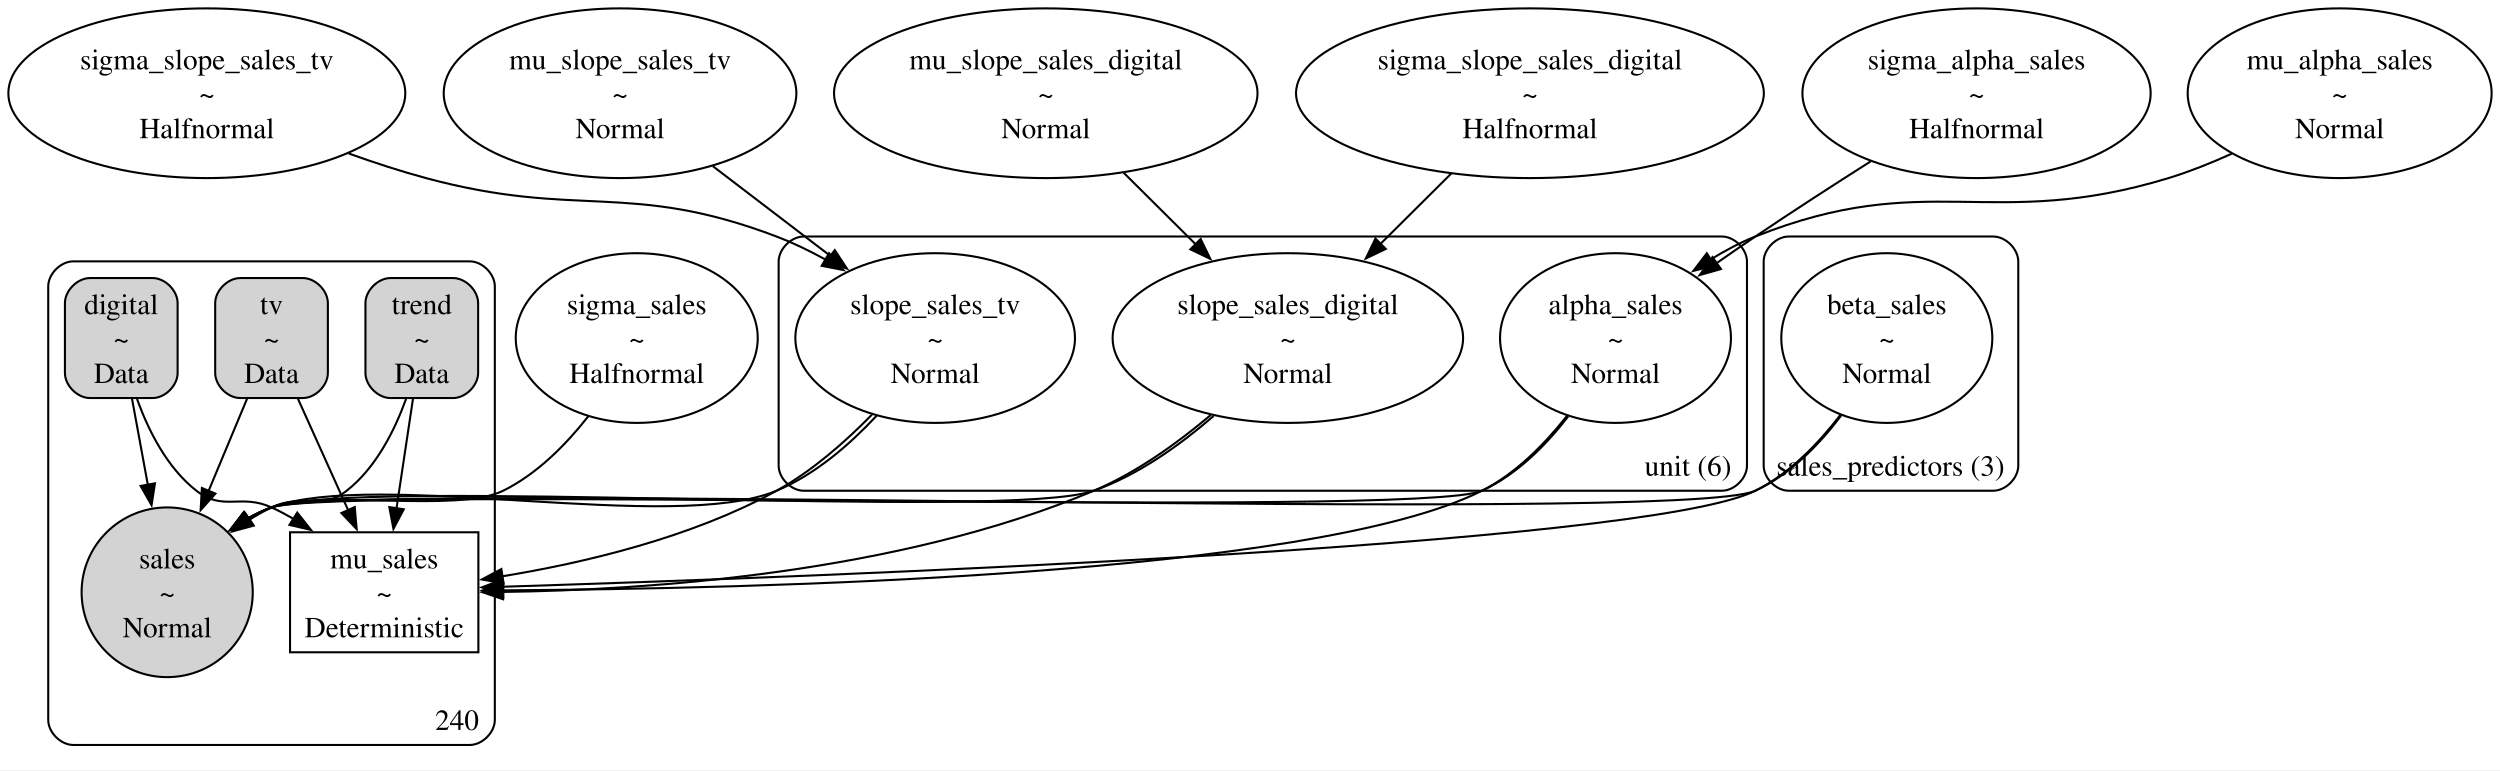
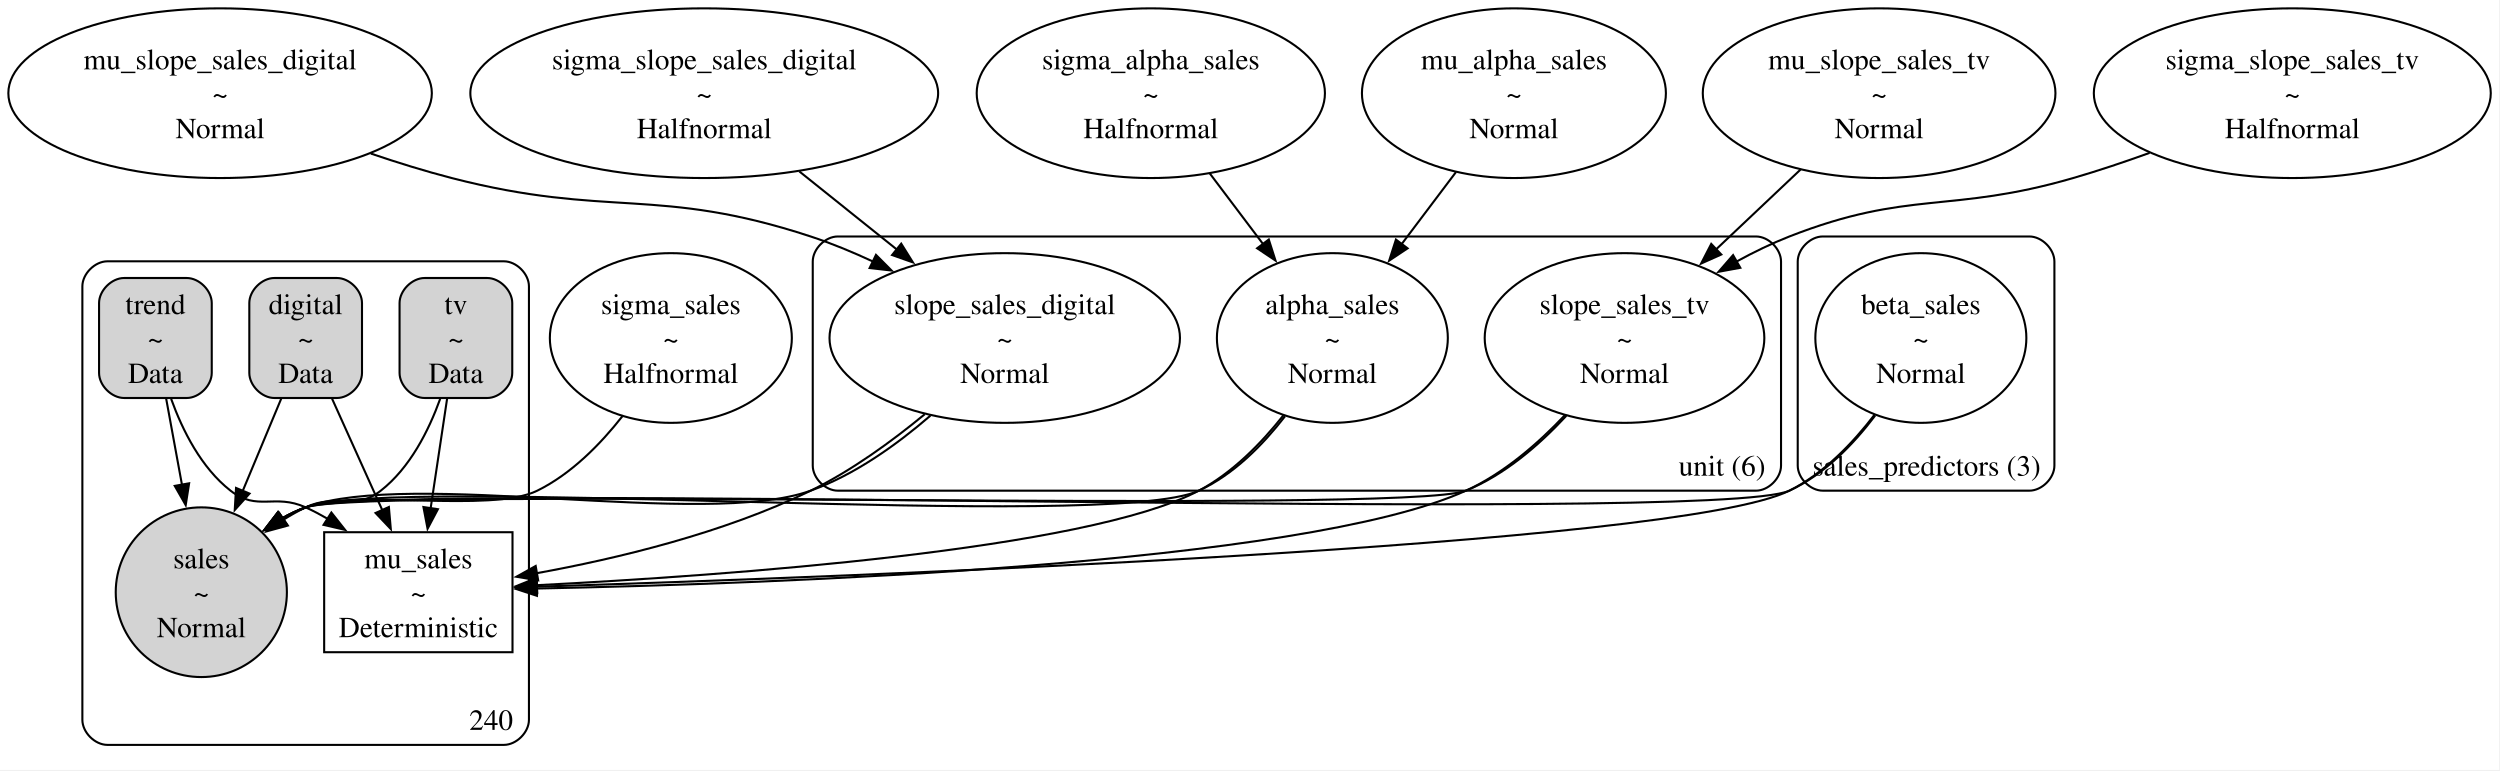
- <svg xmlns="http://www.w3.org/2000/svg" width="1198pt" height="369pt" viewBox="0.00 0.00 1197.94 368.95">
+ <svg xmlns="http://www.w3.org/2000/svg" width="1198pt" height="369pt" viewBox="0.00 0.00 1198.00 369.00">
  <g id="graph0" class="graph" transform="scale(1 1) rotate(0) translate(4 364.95)">
-     <polygon fill="white" stroke="none" points="-4,4 -4,-364.95 1193.94,-364.95 1193.94,4 -4,4" />
+     <polygon fill="white" stroke="none" points="-4,4 -4,-364.95 1193.58,-364.95 1193.58,4 -4,4" />
    <g id="clust1" class="cluster">
-       <path fill="none" stroke="black" d="M31.11,-8C31.11,-8 221.11,-8 221.11,-8 227.11,-8 233.11,-14 233.11,-20 233.11,-20 233.11,-227.73 233.11,-227.73 233.11,-233.73 227.11,-239.73 221.11,-239.73 221.11,-239.73 31.11,-239.73 31.11,-239.73 25.11,-239.73 19.11,-233.73 19.11,-227.73 19.11,-227.73 19.11,-20 19.11,-20 19.11,-14 25.11,-8 31.11,-8" />
-       <text text-anchor="middle" x="214.98" y="-15.2" font-family="Times,serif" font-size="14.00">240</text>
+       <path fill="none" stroke="black" d="M47.47,-8C47.47,-8 237.47,-8 237.47,-8 243.47,-8 249.47,-14 249.47,-20 249.47,-20 249.47,-227.73 249.47,-227.73 249.47,-233.73 243.47,-239.73 237.47,-239.73 237.47,-239.73 47.47,-239.73 47.47,-239.73 41.47,-239.73 35.47,-233.73 35.47,-227.73 35.47,-227.73 35.47,-20 35.47,-20 35.47,-14 41.47,-8 47.47,-8" />
+       <text xml:space="preserve" text-anchor="middle" x="231.34" y="-15.2" font-family="Times,serif" font-size="14.00">240</text>
+     </g>
+     <g id="clust2" class="cluster">
+       <path fill="none" stroke="black" d="M397.47,-129.82C397.47,-129.82 837.47,-129.82 837.47,-129.82 843.47,-129.82 849.47,-135.82 849.47,-141.82 849.47,-141.82 849.47,-239.63 849.47,-239.63 849.47,-245.63 843.47,-251.63 837.47,-251.63 837.47,-251.63 397.47,-251.63 397.47,-251.63 391.47,-251.63 385.47,-245.63 385.47,-239.63 385.47,-239.63 385.47,-141.82 385.47,-141.82 385.47,-135.82 391.47,-129.82 397.47,-129.82" />
+       <text xml:space="preserve" text-anchor="middle" x="821.22" y="-137.02" font-family="Times,serif" font-size="14.00">unit (6)</text>
    </g>
    <g id="clust3" class="cluster">
-       <path fill="none" stroke="black" d="M853.11,-129.82C853.11,-129.82 951.11,-129.82 951.11,-129.82 957.11,-129.82 963.11,-135.82 963.11,-141.82 963.11,-141.82 963.11,-239.63 963.11,-239.63 963.11,-245.63 957.11,-251.63 951.11,-251.63 951.11,-251.63 853.11,-251.63 853.11,-251.63 847.11,-251.63 841.11,-245.63 841.11,-239.63 841.11,-239.63 841.11,-141.82 841.11,-141.82 841.11,-135.82 847.11,-129.82 853.11,-129.82" />
-       <text text-anchor="middle" x="901.86" y="-137.02" font-family="Times,serif" font-size="14.00">sales_predictors (3)</text>
-     </g>
-     <g id="clust2" class="cluster">
-       <path fill="none" stroke="black" d="M381.11,-129.82C381.11,-129.82 821.11,-129.82 821.11,-129.82 827.11,-129.82 833.11,-135.82 833.11,-141.82 833.11,-141.82 833.11,-239.63 833.11,-239.63 833.11,-245.63 827.11,-251.63 821.11,-251.63 821.11,-251.63 381.11,-251.63 381.11,-251.63 375.11,-251.63 369.11,-245.63 369.11,-239.63 369.11,-239.63 369.11,-141.82 369.11,-141.82 369.11,-135.82 375.11,-129.82 381.11,-129.82" />
-       <text text-anchor="middle" x="804.86" y="-137.02" font-family="Times,serif" font-size="14.00">unit (6)</text>
+       <path fill="none" stroke="black" d="M869.47,-129.82C869.47,-129.82 968.47,-129.82 968.47,-129.82 974.47,-129.82 980.47,-135.82 980.47,-141.82 980.47,-141.82 980.47,-239.63 980.47,-239.63 980.47,-245.63 974.47,-251.63 968.47,-251.63 968.47,-251.63 869.47,-251.63 869.47,-251.63 863.47,-251.63 857.47,-245.63 857.47,-239.63 857.47,-239.63 857.47,-141.82 857.47,-141.82 857.47,-135.82 863.47,-129.82 869.47,-129.82" />
+       <text xml:space="preserve" text-anchor="middle" x="919.22" y="-137.02" font-family="Times,serif" font-size="14.00">sales_predictors (3)</text>
    </g>
    <g id="node1" class="node">
-       <polygon fill="none" stroke="black" points="225.23,-109.91 134.98,-109.91 134.98,-52.41 225.23,-52.41 225.23,-109.91" />
-       <text text-anchor="middle" x="180.11" y="-92.61" font-family="Times,serif" font-size="14.00">mu_sales</text>
-       <text text-anchor="middle" x="180.11" y="-76.11" font-family="Times,serif" font-size="14.00">~</text>
-       <text text-anchor="middle" x="180.11" y="-59.61" font-family="Times,serif" font-size="14.00">Deterministic</text>
+       <path fill="lightgrey" stroke="black" d="M157.47,-231.73C157.47,-231.73 127.47,-231.73 127.47,-231.73 121.47,-231.73 115.47,-225.73 115.47,-219.73 115.47,-219.73 115.47,-186.23 115.47,-186.23 115.47,-180.23 121.47,-174.23 127.47,-174.23 127.47,-174.23 157.47,-174.23 157.47,-174.23 163.47,-174.23 169.47,-180.23 169.47,-186.23 169.47,-186.23 169.47,-219.73 169.47,-219.73 169.47,-225.73 163.47,-231.73 157.47,-231.73" />
+       <text xml:space="preserve" text-anchor="middle" x="142.47" y="-214.43" font-family="Times,serif" font-size="14.00">digital</text>
+       <text xml:space="preserve" text-anchor="middle" x="142.47" y="-197.93" font-family="Times,serif" font-size="14.00">~</text>
+       <text xml:space="preserve" text-anchor="middle" x="142.47" y="-181.43" font-family="Times,serif" font-size="14.00">Data</text>
    </g>
    <g id="node2" class="node">
-       <ellipse fill="lightgrey" stroke="black" cx="76.11" cy="-81.16" rx="41.01" ry="40.66" />
-       <text text-anchor="middle" x="76.11" y="-92.61" font-family="Times,serif" font-size="14.00">sales</text>
-       <text text-anchor="middle" x="76.11" y="-76.11" font-family="Times,serif" font-size="14.00">~</text>
-       <text text-anchor="middle" x="76.11" y="-59.61" font-family="Times,serif" font-size="14.00">Normal</text>
+       <polygon fill="none" stroke="black" points="241.59,-109.91 151.34,-109.91 151.34,-52.41 241.59,-52.41 241.59,-109.91" />
+       <text xml:space="preserve" text-anchor="middle" x="196.47" y="-92.61" font-family="Times,serif" font-size="14.00">mu_sales</text>
+       <text xml:space="preserve" text-anchor="middle" x="196.47" y="-76.11" font-family="Times,serif" font-size="14.00">~</text>
+       <text xml:space="preserve" text-anchor="middle" x="196.47" y="-59.61" font-family="Times,serif" font-size="14.00">Deterministic</text>
+     </g>
+     <g id="edge9" class="edge">
+       <path fill="none" stroke="black" d="M155.13,-173.88C162.31,-157.96 171.39,-137.81 179.21,-120.46" />
+       <polygon fill="black" stroke="black" points="182.35,-122.01 183.27,-111.45 175.97,-119.13 182.35,-122.01" />
+     </g>
+     <g id="node4" class="node">
+       <ellipse fill="lightgrey" stroke="black" cx="92.47" cy="-81.16" rx="41.01" ry="40.66" />
+       <text xml:space="preserve" text-anchor="middle" x="92.47" y="-92.61" font-family="Times,serif" font-size="14.00">sales</text>
+       <text xml:space="preserve" text-anchor="middle" x="92.47" y="-76.11" font-family="Times,serif" font-size="14.00">~</text>
+       <text xml:space="preserve" text-anchor="middle" x="92.47" y="-59.61" font-family="Times,serif" font-size="14.00">Normal</text>
+     </g>
+     <g id="edge15" class="edge">
+       <path fill="none" stroke="black" d="M130.75,-173.88C125.21,-160.62 118.45,-144.43 112.17,-129.36" />
+       <polygon fill="black" stroke="black" points="115.57,-128.43 108.49,-120.55 109.11,-131.13 115.57,-128.43" />
    </g>
    <g id="node3" class="node">
-       <path fill="lightgrey" stroke="black" d="M69.11,-231.73C69.11,-231.73 39.11,-231.73 39.11,-231.73 33.11,-231.73 27.11,-225.73 27.11,-219.73 27.11,-219.73 27.11,-186.23 27.11,-186.23 27.11,-180.23 33.11,-174.23 39.11,-174.23 39.11,-174.23 69.11,-174.23 69.11,-174.23 75.11,-174.23 81.11,-180.23 81.11,-186.23 81.11,-186.23 81.11,-219.73 81.11,-219.73 81.11,-225.73 75.11,-231.73 69.11,-231.73" />
-       <text text-anchor="middle" x="54.11" y="-214.43" font-family="Times,serif" font-size="14.00">digital</text>
-       <text text-anchor="middle" x="54.11" y="-197.93" font-family="Times,serif" font-size="14.00">~</text>
-       <text text-anchor="middle" x="54.11" y="-181.43" font-family="Times,serif" font-size="14.00">Data</text>
+       <path fill="lightgrey" stroke="black" d="M229.47,-231.73C229.47,-231.73 199.47,-231.73 199.47,-231.73 193.47,-231.73 187.47,-225.73 187.47,-219.73 187.47,-219.73 187.47,-186.23 187.47,-186.23 187.47,-180.23 193.47,-174.23 199.47,-174.23 199.47,-174.23 229.47,-174.23 229.47,-174.23 235.47,-174.23 241.47,-180.23 241.47,-186.23 241.47,-186.23 241.47,-219.73 241.47,-219.73 241.47,-225.73 235.47,-231.73 229.47,-231.73" />
+       <text xml:space="preserve" text-anchor="middle" x="214.47" y="-214.43" font-family="Times,serif" font-size="14.00">tv</text>
+       <text xml:space="preserve" text-anchor="middle" x="214.47" y="-197.93" font-family="Times,serif" font-size="14.00">~</text>
+       <text xml:space="preserve" text-anchor="middle" x="214.47" y="-181.43" font-family="Times,serif" font-size="14.00">Data</text>
+     </g>
+     <g id="edge8" class="edge">
+       <path fill="none" stroke="black" d="M210.25,-173.88C207.9,-158.26 204.94,-138.57 202.37,-121.44" />
+       <polygon fill="black" stroke="black" points="205.84,-120.94 200.89,-111.57 198.91,-121.98 205.84,-120.94" />
+     </g>
+     <g id="edge17" class="edge">
+       <path fill="none" stroke="black" d="M206.93,-173.81C201.45,-158.61 192.48,-140.77 178.47,-129.82 165.56,-119.72 157.27,-128.87 142.47,-121.82 138.91,-120.12 135.38,-118.13 131.93,-115.96" />
+       <polygon fill="black" stroke="black" points="133.95,-113.11 123.73,-110.32 129.98,-118.87 133.95,-113.11" />
+     </g>
+     <g id="node5" class="node">
+       <path fill="lightgrey" stroke="black" d="M85.47,-231.73C85.47,-231.73 55.47,-231.73 55.47,-231.73 49.47,-231.73 43.47,-225.73 43.47,-219.73 43.47,-219.73 43.47,-186.23 43.47,-186.23 43.47,-180.23 49.47,-174.23 55.47,-174.23 55.47,-174.23 85.47,-174.23 85.47,-174.23 91.47,-174.23 97.47,-180.23 97.47,-186.23 97.47,-186.23 97.47,-219.73 97.47,-219.73 97.47,-225.73 91.47,-231.73 85.47,-231.73" />
+       <text xml:space="preserve" text-anchor="middle" x="70.47" y="-214.43" font-family="Times,serif" font-size="14.00">trend</text>
+       <text xml:space="preserve" text-anchor="middle" x="70.47" y="-197.93" font-family="Times,serif" font-size="14.00">~</text>
+       <text xml:space="preserve" text-anchor="middle" x="70.47" y="-181.43" font-family="Times,serif" font-size="14.00">Data</text>
+     </g>
+     <g id="edge13" class="edge">
+       <path fill="none" stroke="black" d="M78.01,-173.81C83.49,-158.61 92.46,-140.77 106.47,-129.82 119.38,-119.72 127.54,-128.59 142.47,-121.82 146.02,-120.21 149.57,-118.34 153.05,-116.31" />
+       <polygon fill="black" stroke="black" points="154.79,-119.35 161.36,-111.04 151.04,-113.43 154.79,-119.35" />
+     </g>
+     <g id="edge21" class="edge">
+       <path fill="none" stroke="black" d="M75.63,-173.88C77.89,-161.55 80.62,-146.68 83.22,-132.54" />
+       <polygon fill="black" stroke="black" points="86.63,-133.37 84.99,-122.9 79.74,-132.11 86.63,-133.37" />
+     </g>
+     <g id="node6" class="node">
+       <ellipse fill="none" stroke="black" cx="101.47" cy="-320.29" rx="101.47" ry="40.66" />
+       <text xml:space="preserve" text-anchor="middle" x="101.47" y="-331.74" font-family="Times,serif" font-size="14.00">mu_slope_sales_digital</text>
+       <text xml:space="preserve" text-anchor="middle" x="101.47" y="-315.24" font-family="Times,serif" font-size="14.00">~</text>
+       <text xml:space="preserve" text-anchor="middle" x="101.47" y="-298.74" font-family="Times,serif" font-size="14.00">Normal</text>
+     </g>
+     <g id="node14" class="node">
+       <ellipse fill="none" stroke="black" cx="477.47" cy="-202.98" rx="83.97" ry="40.66" />
+       <text xml:space="preserve" text-anchor="middle" x="477.47" y="-214.43" font-family="Times,serif" font-size="14.00">slope_sales_digital</text>
+       <text xml:space="preserve" text-anchor="middle" x="477.47" y="-197.93" font-family="Times,serif" font-size="14.00">~</text>
+       <text xml:space="preserve" text-anchor="middle" x="477.47" y="-181.43" font-family="Times,serif" font-size="14.00">Normal</text>
+     </g>
+     <g id="edge1" class="edge">
+       <path fill="none" stroke="black" d="M173.72,-291.35C186.51,-287.02 199.79,-282.9 212.47,-279.63 287.47,-260.3 310.89,-275.81 384.47,-251.63 394.45,-248.36 404.67,-244.12 414.51,-239.54" />
+       <polygon fill="black" stroke="black" points="415.77,-242.82 423.25,-235.31 412.72,-236.51 415.77,-242.82" />
+     </g>
+     <g id="node7" class="node">
+       <ellipse fill="none" stroke="black" cx="317.47" cy="-202.98" rx="57.98" ry="40.66" />
+       <text xml:space="preserve" text-anchor="middle" x="317.47" y="-214.43" font-family="Times,serif" font-size="14.00">sigma_sales</text>
+       <text xml:space="preserve" text-anchor="middle" x="317.47" y="-197.93" font-family="Times,serif" font-size="14.00">~</text>
+       <text xml:space="preserve" text-anchor="middle" x="317.47" y="-181.43" font-family="Times,serif" font-size="14.00">Halfnormal</text>
+     </g>
+     <g id="edge20" class="edge">
+       <path fill="none" stroke="black" d="M294.29,-165.54C283.61,-151.92 269.69,-137.82 253.47,-129.82 231.29,-118.87 165.52,-130.79 142.47,-121.82 138.63,-120.32 134.85,-118.43 131.2,-116.27" />
+       <polygon fill="black" stroke="black" points="133.39,-113.53 123.12,-110.92 129.52,-119.36 133.39,-113.53" />
+     </g>
+     <g id="node8" class="node">
+       <ellipse fill="none" stroke="black" cx="547.47" cy="-320.29" rx="83.44" ry="40.66" />
+       <text xml:space="preserve" text-anchor="middle" x="547.47" y="-331.74" font-family="Times,serif" font-size="14.00">sigma_alpha_sales</text>
+       <text xml:space="preserve" text-anchor="middle" x="547.47" y="-315.24" font-family="Times,serif" font-size="14.00">~</text>
+       <text xml:space="preserve" text-anchor="middle" x="547.47" y="-298.74" font-family="Times,serif" font-size="14.00">Halfnormal</text>
+     </g>
+     <g id="node15" class="node">
+       <ellipse fill="none" stroke="black" cx="634.47" cy="-202.98" rx="55.33" ry="40.66" />
+       <text xml:space="preserve" text-anchor="middle" x="634.47" y="-214.43" font-family="Times,serif" font-size="14.00">alpha_sales</text>
+       <text xml:space="preserve" text-anchor="middle" x="634.47" y="-197.93" font-family="Times,serif" font-size="14.00">~</text>
+       <text xml:space="preserve" text-anchor="middle" x="634.47" y="-181.43" font-family="Times,serif" font-size="14.00">Normal</text>
+     </g>
+     <g id="edge6" class="edge">
+       <path fill="none" stroke="black" d="M575.72,-281.85C583.86,-271.06 592.81,-259.19 601.23,-248.04" />
+       <polygon fill="black" stroke="black" points="604,-250.18 607.22,-240.09 598.41,-245.97 604,-250.18" />
+     </g>
+     <g id="node9" class="node">
+       <ellipse fill="none" stroke="black" cx="896.47" cy="-320.29" rx="84.5" ry="40.66" />
+       <text xml:space="preserve" text-anchor="middle" x="896.47" y="-331.74" font-family="Times,serif" font-size="14.00">mu_slope_sales_tv</text>
+       <text xml:space="preserve" text-anchor="middle" x="896.47" y="-315.24" font-family="Times,serif" font-size="14.00">~</text>
+       <text xml:space="preserve" text-anchor="middle" x="896.47" y="-298.74" font-family="Times,serif" font-size="14.00">Normal</text>
+     </g>
+     <g id="node13" class="node">
+       <ellipse fill="none" stroke="black" cx="774.47" cy="-202.98" rx="67" ry="40.66" />
+       <text xml:space="preserve" text-anchor="middle" x="774.47" y="-214.43" font-family="Times,serif" font-size="14.00">slope_sales_tv</text>
+       <text xml:space="preserve" text-anchor="middle" x="774.47" y="-197.93" font-family="Times,serif" font-size="14.00">~</text>
+       <text xml:space="preserve" text-anchor="middle" x="774.47" y="-181.43" font-family="Times,serif" font-size="14.00">Normal</text>
+     </g>
+     <g id="edge3" class="edge">
+       <path fill="none" stroke="black" d="M858.87,-283.75C846,-271.59 831.49,-257.87 818.18,-245.29" />
+       <polygon fill="black" stroke="black" points="820.84,-242.99 811.17,-238.66 816.03,-248.08 820.84,-242.99" />
+     </g>
+     <g id="node10" class="node">
+       <ellipse fill="none" stroke="black" cx="1094.47" cy="-320.29" rx="95.11" ry="40.66" />
+       <text xml:space="preserve" text-anchor="middle" x="1094.47" y="-331.74" font-family="Times,serif" font-size="14.00">sigma_slope_sales_tv</text>
+       <text xml:space="preserve" text-anchor="middle" x="1094.47" y="-315.24" font-family="Times,serif" font-size="14.00">~</text>
+       <text xml:space="preserve" text-anchor="middle" x="1094.47" y="-298.74" font-family="Times,serif" font-size="14.00">Halfnormal</text>
+     </g>
+     <g id="edge4" class="edge">
+       <path fill="none" stroke="black" d="M1026.09,-291.69C1014,-287.32 1001.45,-283.11 989.47,-279.63 930.2,-262.46 910.94,-274.12 853.47,-251.63 844.99,-248.32 836.37,-244.12 828.11,-239.6" />
+       <polygon fill="black" stroke="black" points="829.96,-236.63 819.54,-234.71 826.49,-242.71 829.96,-236.63" />
+     </g>
+     <g id="node11" class="node">
+       <ellipse fill="none" stroke="black" cx="721.47" cy="-320.29" rx="72.83" ry="40.66" />
+       <text xml:space="preserve" text-anchor="middle" x="721.47" y="-331.74" font-family="Times,serif" font-size="14.00">mu_alpha_sales</text>
+       <text xml:space="preserve" text-anchor="middle" x="721.47" y="-315.24" font-family="Times,serif" font-size="14.00">~</text>
+       <text xml:space="preserve" text-anchor="middle" x="721.47" y="-298.74" font-family="Times,serif" font-size="14.00">Normal</text>
+     </g>
+     <g id="edge5" class="edge">
+       <path fill="none" stroke="black" d="M693.7,-282.49C685.38,-271.46 676.18,-259.26 667.55,-247.83" />
+       <polygon fill="black" stroke="black" points="670.52,-245.94 661.7,-240.07 664.93,-250.16 670.52,-245.94" />
+     </g>
+     <g id="node12" class="node">
+       <ellipse fill="none" stroke="black" cx="333.47" cy="-320.29" rx="112.08" ry="40.66" />
+       <text xml:space="preserve" text-anchor="middle" x="333.47" y="-331.74" font-family="Times,serif" font-size="14.00">sigma_slope_sales_digital</text>
+       <text xml:space="preserve" text-anchor="middle" x="333.47" y="-315.24" font-family="Times,serif" font-size="14.00">~</text>
+       <text xml:space="preserve" text-anchor="middle" x="333.47" y="-298.74" font-family="Times,serif" font-size="14.00">Halfnormal</text>
+     </g>
+     <g id="edge2" class="edge">
+       <path fill="none" stroke="black" d="M379.03,-282.81C393.91,-270.89 410.54,-257.58 425.83,-245.33" />
+       <polygon fill="black" stroke="black" points="427.86,-248.19 433.47,-239.21 423.48,-242.73 427.86,-248.19" />
+     </g>
+     <g id="edge12" class="edge">
+       <path fill="none" stroke="black" d="M745.93,-166.05C732.98,-152.33 716.52,-138.03 698.47,-129.82 620.28,-94.23 366.93,-85.2 252.95,-82.92" />
+       <polygon fill="black" stroke="black" points="253.29,-79.43 243.22,-82.74 253.16,-86.42 253.29,-79.43" />
+     </g>
+     <g id="edge19" class="edge">
+       <path fill="none" stroke="black" d="M746.59,-165.71C733.64,-151.75 717,-137.37 698.47,-129.82 669.86,-118.16 171.57,-132.19 142.47,-121.82 138.53,-120.41 134.67,-118.56 130.95,-116.43" />
+       <polygon fill="black" stroke="black" points="133.01,-113.59 122.72,-111.05 129.18,-119.45 133.01,-113.59" />
+     </g>
+     <g id="edge10" class="edge">
+       <path fill="none" stroke="black" d="M439.15,-166.47C423.23,-153.32 403.94,-139.32 384.47,-129.82 342.75,-109.45 291.43,-97.2 252.95,-90.23" />
+       <polygon fill="black" stroke="black" points="253.9,-86.84 243.45,-88.57 252.7,-93.74 253.9,-86.84" />
+     </g>
+     <g id="edge18" class="edge">
+       <path fill="none" stroke="black" d="M441.86,-165.78C425.76,-151.85 405.61,-137.45 384.47,-129.82 333.86,-111.55 192.98,-140.36 142.47,-121.82 138.6,-120.4 134.8,-118.55 131.13,-116.44" />
+       <polygon fill="black" stroke="black" points="133.32,-113.69 123.04,-111.14 129.49,-119.54 133.32,-113.69" />
+     </g>
+     <g id="edge11" class="edge">
+       <path fill="none" stroke="black" d="M611.06,-165.98C600.35,-152.43 586.46,-138.26 570.47,-129.82 516.69,-101.41 343.87,-89.13 253.21,-84.53" />
+       <polygon fill="black" stroke="black" points="253.45,-81.04 243.29,-84.05 253.1,-88.03 253.45,-81.04" />
+     </g>
+     <g id="edge16" class="edge">
+       <path fill="none" stroke="black" d="M611.79,-165.48C601.11,-151.67 587.05,-137.46 570.47,-129.82 527.28,-109.9 187.24,-137.89 142.47,-121.82 138.54,-120.41 134.68,-118.55 130.95,-116.41" />
+       <polygon fill="black" stroke="black" points="133.01,-113.57 122.73,-111.02 129.18,-119.43 133.01,-113.57" />
+     </g>
+     <g id="node16" class="node">
+       <ellipse fill="none" stroke="black" cx="916.47" cy="-202.98" rx="50.56" ry="40.66" />
+       <text xml:space="preserve" text-anchor="middle" x="916.47" y="-214.43" font-family="Times,serif" font-size="14.00">beta_sales</text>
+       <text xml:space="preserve" text-anchor="middle" x="916.47" y="-197.93" font-family="Times,serif" font-size="14.00">~</text>
+       <text xml:space="preserve" text-anchor="middle" x="916.47" y="-181.43" font-family="Times,serif" font-size="14.00">Normal</text>
    </g>
    <g id="edge7" class="edge">
-       <path fill="none" stroke="black" d="M61.64,-173.81C67.13,-158.61 76.1,-140.77 90.11,-129.82 103.02,-119.72 111.18,-128.59 126.11,-121.82 129.66,-120.21 133.2,-118.34 136.68,-116.31" />
-       <polygon fill="black" stroke="black" points="138.43,-119.35 145,-111.04 134.68,-113.43 138.43,-119.35" />
-     </g>
-     <g id="edge18" class="edge">
-       <path fill="none" stroke="black" d="M59.26,-173.88C61.53,-161.55 64.26,-146.68 66.86,-132.54" />
-       <polygon fill="black" stroke="black" points="70.26,-133.37 68.62,-122.9 63.38,-132.11 70.26,-133.37" />
-     </g>
-     <g id="node4" class="node">
-       <path fill="lightgrey" stroke="black" d="M213.11,-231.73C213.11,-231.73 183.11,-231.73 183.11,-231.73 177.11,-231.73 171.11,-225.73 171.11,-219.73 171.11,-219.73 171.11,-186.23 171.11,-186.23 171.11,-180.23 177.11,-174.23 183.11,-174.23 183.11,-174.23 213.11,-174.23 213.11,-174.23 219.11,-174.23 225.11,-180.23 225.11,-186.23 225.11,-186.23 225.11,-219.73 225.11,-219.73 225.11,-225.73 219.11,-231.73 213.11,-231.73" />
-       <text text-anchor="middle" x="198.11" y="-214.43" font-family="Times,serif" font-size="14.00">trend</text>
-       <text text-anchor="middle" x="198.11" y="-197.93" font-family="Times,serif" font-size="14.00">~</text>
-       <text text-anchor="middle" x="198.11" y="-181.43" font-family="Times,serif" font-size="14.00">Data</text>
-     </g>
-     <g id="edge12" class="edge">
-       <path fill="none" stroke="black" d="M193.89,-173.88C191.54,-158.26 188.58,-138.57 186.01,-121.44" />
-       <polygon fill="black" stroke="black" points="189.47,-120.94 184.52,-111.57 182.55,-121.98 189.47,-120.94" />
-     </g>
-     <g id="edge19" class="edge">
-       <path fill="none" stroke="black" d="M190.57,-173.81C185.08,-158.61 176.12,-140.77 162.11,-129.82 149.19,-119.72 140.9,-128.87 126.11,-121.82 122.55,-120.12 119.01,-118.13 115.56,-115.96" />
-       <polygon fill="black" stroke="black" points="117.59,-113.11 107.37,-110.32 113.62,-118.87 117.59,-113.11" />
-     </g>
-     <g id="node5" class="node">
-       <path fill="lightgrey" stroke="black" d="M141.11,-231.73C141.11,-231.73 111.11,-231.73 111.11,-231.73 105.11,-231.73 99.11,-225.73 99.11,-219.73 99.11,-219.73 99.11,-186.23 99.11,-186.23 99.11,-180.23 105.11,-174.23 111.11,-174.23 111.11,-174.23 141.11,-174.23 141.11,-174.23 147.11,-174.23 153.11,-180.23 153.11,-186.23 153.11,-186.23 153.11,-219.73 153.11,-219.73 153.11,-225.73 147.11,-231.73 141.11,-231.73" />
-       <text text-anchor="middle" x="126.11" y="-214.43" font-family="Times,serif" font-size="14.00">tv</text>
-       <text text-anchor="middle" x="126.11" y="-197.93" font-family="Times,serif" font-size="14.00">~</text>
-       <text text-anchor="middle" x="126.11" y="-181.43" font-family="Times,serif" font-size="14.00">Data</text>
-     </g>
-     <g id="edge13" class="edge">
-       <path fill="none" stroke="black" d="M138.77,-173.88C145.94,-157.96 155.02,-137.81 162.85,-120.46" />
-       <polygon fill="black" stroke="black" points="165.98,-122.01 166.9,-111.45 159.6,-119.13 165.98,-122.01" />
-     </g>
-     <g id="edge21" class="edge">
-       <path fill="none" stroke="black" d="M114.38,-173.88C108.85,-160.62 102.09,-144.43 95.8,-129.36" />
-       <polygon fill="black" stroke="black" points="99.21,-128.43 92.13,-120.55 92.75,-131.13 99.21,-128.43" />
-     </g>
-     <g id="node6" class="node">
-       <ellipse fill="none" stroke="black" cx="943.11" cy="-320.29" rx="83.44" ry="40.66" />
-       <text text-anchor="middle" x="943.11" y="-331.74" font-family="Times,serif" font-size="14.00">sigma_alpha_sales</text>
-       <text text-anchor="middle" x="943.11" y="-315.24" font-family="Times,serif" font-size="14.00">~</text>
-       <text text-anchor="middle" x="943.11" y="-298.74" font-family="Times,serif" font-size="14.00">Halfnormal</text>
-     </g>
-     <g id="node13" class="node">
-       <ellipse fill="none" stroke="black" cx="770.11" cy="-202.98" rx="55.33" ry="40.66" />
-       <text text-anchor="middle" x="770.11" y="-214.43" font-family="Times,serif" font-size="14.00">alpha_sales</text>
-       <text text-anchor="middle" x="770.11" y="-197.93" font-family="Times,serif" font-size="14.00">~</text>
-       <text text-anchor="middle" x="770.11" y="-181.43" font-family="Times,serif" font-size="14.00">Normal</text>
-     </g>
-     <g id="edge5" class="edge">
-       <path fill="none" stroke="black" d="M892.36,-287.63C874.74,-276.44 854.94,-263.66 837.11,-251.63 830.98,-247.51 824.6,-243.1 818.31,-238.7" />
-       <polygon fill="black" stroke="black" points="820.63,-236.05 810.44,-233.15 816.6,-241.77 820.63,-236.05" />
-     </g>
-     <g id="node7" class="node">
-       <ellipse fill="none" stroke="black" cx="497.11" cy="-320.29" rx="101.47" ry="40.66" />
-       <text text-anchor="middle" x="497.11" y="-331.74" font-family="Times,serif" font-size="14.00">mu_slope_sales_digital</text>
-       <text text-anchor="middle" x="497.11" y="-315.24" font-family="Times,serif" font-size="14.00">~</text>
-       <text text-anchor="middle" x="497.11" y="-298.74" font-family="Times,serif" font-size="14.00">Normal</text>
-     </g>
-     <g id="node15" class="node">
-       <ellipse fill="none" stroke="black" cx="613.11" cy="-202.98" rx="83.97" ry="40.66" />
-       <text text-anchor="middle" x="613.11" y="-214.43" font-family="Times,serif" font-size="14.00">slope_sales_digital</text>
-       <text text-anchor="middle" x="613.11" y="-197.93" font-family="Times,serif" font-size="14.00">~</text>
-       <text text-anchor="middle" x="613.11" y="-181.43" font-family="Times,serif" font-size="14.00">Normal</text>
-     </g>
-     <g id="edge1" class="edge">
-       <path fill="none" stroke="black" d="M534.45,-282.17C545.43,-271.26 557.54,-259.21 568.91,-247.92" />
-       <polygon fill="black" stroke="black" points="571.32,-250.45 575.95,-240.92 566.39,-245.48 571.32,-250.45" />
-     </g>
-     <g id="node8" class="node">
-       <ellipse fill="none" stroke="black" cx="301.11" cy="-202.98" rx="57.98" ry="40.66" />
-       <text text-anchor="middle" x="301.11" y="-214.43" font-family="Times,serif" font-size="14.00">sigma_sales</text>
-       <text text-anchor="middle" x="301.11" y="-197.93" font-family="Times,serif" font-size="14.00">~</text>
-       <text text-anchor="middle" x="301.11" y="-181.43" font-family="Times,serif" font-size="14.00">Halfnormal</text>
+       <path fill="none" stroke="black" d="M894.34,-166.3C883.77,-152.45 869.84,-137.98 853.47,-129.82 800.42,-103.35 402.3,-88.49 252.89,-83.8" />
+       <polygon fill="black" stroke="black" points="253.35,-80.31 243.24,-83.5 253.13,-87.31 253.35,-80.31" />
    </g>
    <g id="edge14" class="edge">
-       <path fill="none" stroke="black" d="M277.93,-165.54C267.25,-151.92 253.32,-137.82 237.11,-129.82 214.93,-118.87 149.15,-130.79 126.11,-121.82 122.27,-120.32 118.49,-118.43 114.83,-116.27" />
-       <polygon fill="black" stroke="black" points="117.02,-113.53 106.75,-110.92 113.16,-119.36 117.02,-113.53" />
-     </g>
-     <g id="node9" class="node">
-       <ellipse fill="none" stroke="black" cx="95.11" cy="-320.29" rx="95.11" ry="40.66" />
-       <text text-anchor="middle" x="95.11" y="-331.74" font-family="Times,serif" font-size="14.00">sigma_slope_sales_tv</text>
-       <text text-anchor="middle" x="95.11" y="-315.24" font-family="Times,serif" font-size="14.00">~</text>
-       <text text-anchor="middle" x="95.11" y="-298.74" font-family="Times,serif" font-size="14.00">Halfnormal</text>
-     </g>
-     <g id="node14" class="node">
-       <ellipse fill="none" stroke="black" cx="444.11" cy="-202.98" rx="67" ry="40.66" />
-       <text text-anchor="middle" x="444.11" y="-214.43" font-family="Times,serif" font-size="14.00">slope_sales_tv</text>
-       <text text-anchor="middle" x="444.11" y="-197.93" font-family="Times,serif" font-size="14.00">~</text>
-       <text text-anchor="middle" x="444.11" y="-181.43" font-family="Times,serif" font-size="14.00">Normal</text>
-     </g>
-     <g id="edge3" class="edge">
-       <path fill="none" stroke="black" d="M163.1,-291.41C175.28,-287.04 187.97,-282.9 200.11,-279.63 273.2,-259.94 297.33,-278.49 368.11,-251.63 376,-248.64 383.97,-244.77 391.61,-240.54" />
-       <polygon fill="black" stroke="black" points="393.26,-243.63 400.14,-235.57 389.74,-237.58 393.26,-243.63" />
-     </g>
-     <g id="node10" class="node">
-       <ellipse fill="none" stroke="black" cx="1117.11" cy="-320.29" rx="72.83" ry="40.66" />
-       <text text-anchor="middle" x="1117.11" y="-331.74" font-family="Times,serif" font-size="14.00">mu_alpha_sales</text>
-       <text text-anchor="middle" x="1117.11" y="-315.24" font-family="Times,serif" font-size="14.00">~</text>
-       <text text-anchor="middle" x="1117.11" y="-298.74" font-family="Times,serif" font-size="14.00">Normal</text>
-     </g>
-     <g id="edge6" class="edge">
-       <path fill="none" stroke="black" d="M1065.59,-291.41C1055.69,-286.91 1045.24,-282.72 1035.11,-279.63 950.08,-253.75 919.66,-284.55 837.11,-251.63 829.72,-248.69 822.38,-244.77 815.41,-240.44" />
-       <polygon fill="black" stroke="black" points="817.71,-237.76 807.43,-235.17 813.85,-243.6 817.71,-237.76" />
-     </g>
-     <g id="node11" class="node">
-       <ellipse fill="none" stroke="black" cx="293.11" cy="-320.29" rx="84.5" ry="40.66" />
-       <text text-anchor="middle" x="293.11" y="-331.74" font-family="Times,serif" font-size="14.00">mu_slope_sales_tv</text>
-       <text text-anchor="middle" x="293.11" y="-315.24" font-family="Times,serif" font-size="14.00">~</text>
-       <text text-anchor="middle" x="293.11" y="-298.74" font-family="Times,serif" font-size="14.00">Normal</text>
-     </g>
-     <g id="edge4" class="edge">
-       <path fill="none" stroke="black" d="M337.59,-285.32C355.39,-271.73 375.96,-256.02 394.26,-242.05" />
-       <polygon fill="black" stroke="black" points="396.01,-245.11 401.83,-236.26 391.76,-239.55 396.01,-245.11" />
-     </g>
-     <g id="node12" class="node">
-       <ellipse fill="none" stroke="black" cx="729.11" cy="-320.29" rx="112.08" ry="40.66" />
-       <text text-anchor="middle" x="729.11" y="-331.74" font-family="Times,serif" font-size="14.00">sigma_slope_sales_digital</text>
-       <text text-anchor="middle" x="729.11" y="-315.24" font-family="Times,serif" font-size="14.00">~</text>
-       <text text-anchor="middle" x="729.11" y="-298.74" font-family="Times,serif" font-size="14.00">Halfnormal</text>
-     </g>
-     <g id="edge2" class="edge">
-       <path fill="none" stroke="black" d="M691.44,-281.85C680.58,-271.06 668.64,-259.18 657.41,-248.02" />
-       <polygon fill="black" stroke="black" points="660.03,-245.69 650.47,-241.12 655.09,-250.65 660.03,-245.69" />
-     </g>
-     <g id="edge11" class="edge">
-       <path fill="none" stroke="black" d="M746.85,-165.69C736.16,-152.09 722.25,-137.97 706.11,-129.82 625.22,-88.95 355.64,-82.78 236.99,-82.09" />
-       <polygon fill="black" stroke="black" points="237.18,-78.59 227.17,-82.04 237.15,-85.59 237.18,-78.59" />
-     </g>
-     <g id="edge20" class="edge">
-       <path fill="none" stroke="black" d="M747.45,-165.44C736.77,-151.63 722.7,-137.42 706.11,-129.82 676.81,-116.4 156.46,-132.63 126.11,-121.82 122.17,-120.42 118.31,-118.57 114.58,-116.43" />
-       <polygon fill="black" stroke="black" points="116.64,-113.59 106.36,-111.05 112.81,-119.45 116.64,-113.59" />
-     </g>
-     <g id="edge8" class="edge">
-       <path fill="none" stroke="black" d="M413.8,-166.28C400.93,-153.1 384.99,-139.13 368.11,-129.82 327.18,-107.25 275.37,-95.15 236.5,-88.79" />
-       <polygon fill="black" stroke="black" points="237.31,-85.37 226.89,-87.3 236.24,-92.29 237.31,-85.37" />
-     </g>
-     <g id="edge16" class="edge">
-       <path fill="none" stroke="black" d="M416.16,-165.87C403.2,-151.95 386.57,-137.54 368.11,-129.82 318.47,-109.05 176.62,-140.36 126.11,-121.82 122.24,-120.4 118.44,-118.55 114.77,-116.44" />
-       <polygon fill="black" stroke="black" points="116.96,-113.69 106.67,-111.14 113.12,-119.54 116.96,-113.69" />
-     </g>
-     <g id="edge9" class="edge">
-       <path fill="none" stroke="black" d="M576.18,-166.12C560.17,-152.59 540.44,-138.4 520.11,-129.82 426.22,-90.17 306.08,-82.22 236.63,-81.32" />
-       <polygon fill="black" stroke="black" points="237.06,-77.82 227.03,-81.24 237,-84.82 237.06,-77.82" />
-     </g>
-     <g id="edge15" class="edge">
-       <path fill="none" stroke="black" d="M577.54,-165.65C561.45,-151.69 541.3,-137.32 520.11,-129.82 478.83,-115.21 167.31,-136.64 126.11,-121.82 122.17,-120.4 118.31,-118.54 114.59,-116.4" />
-       <polygon fill="black" stroke="black" points="116.65,-113.57 106.37,-111.01 112.82,-119.42 116.65,-113.57" />
-     </g>
-     <g id="node16" class="node">
-       <ellipse fill="none" stroke="black" cx="900.11" cy="-202.98" rx="50.56" ry="40.66" />
-       <text text-anchor="middle" x="900.11" y="-214.43" font-family="Times,serif" font-size="14.00">beta_sales</text>
-       <text text-anchor="middle" x="900.11" y="-197.93" font-family="Times,serif" font-size="14.00">~</text>
-       <text text-anchor="middle" x="900.11" y="-181.43" font-family="Times,serif" font-size="14.00">Normal</text>
-     </g>
-     <g id="edge10" class="edge">
-       <path fill="none" stroke="black" d="M877.98,-166.3C867.41,-152.45 853.48,-137.98 837.11,-129.82 784.06,-103.35 385.93,-88.49 236.53,-83.8" />
-       <polygon fill="black" stroke="black" points="236.98,-80.31 226.88,-83.5 236.77,-87.31 236.98,-80.31" />
-     </g>
-     <g id="edge17" class="edge">
-       <path fill="none" stroke="black" d="M878.21,-165.81C867.69,-151.88 853.72,-137.48 837.11,-129.82 801.23,-113.27 163.34,-135.02 126.11,-121.82 122.17,-120.42 118.3,-118.57 114.58,-116.44" />
-       <polygon fill="black" stroke="black" points="116.64,-113.61 106.35,-111.07 112.81,-119.47 116.64,-113.61" />
+       <path fill="none" stroke="black" d="M894.58,-165.81C884.05,-151.88 870.08,-137.48 853.47,-129.82 817.6,-113.27 179.7,-135.02 142.47,-121.82 138.53,-120.42 134.67,-118.57 130.94,-116.44" />
+       <polygon fill="black" stroke="black" points="133,-113.61 122.72,-111.07 129.17,-119.47 133,-113.61" />
    </g>
  </g>
</svg>
